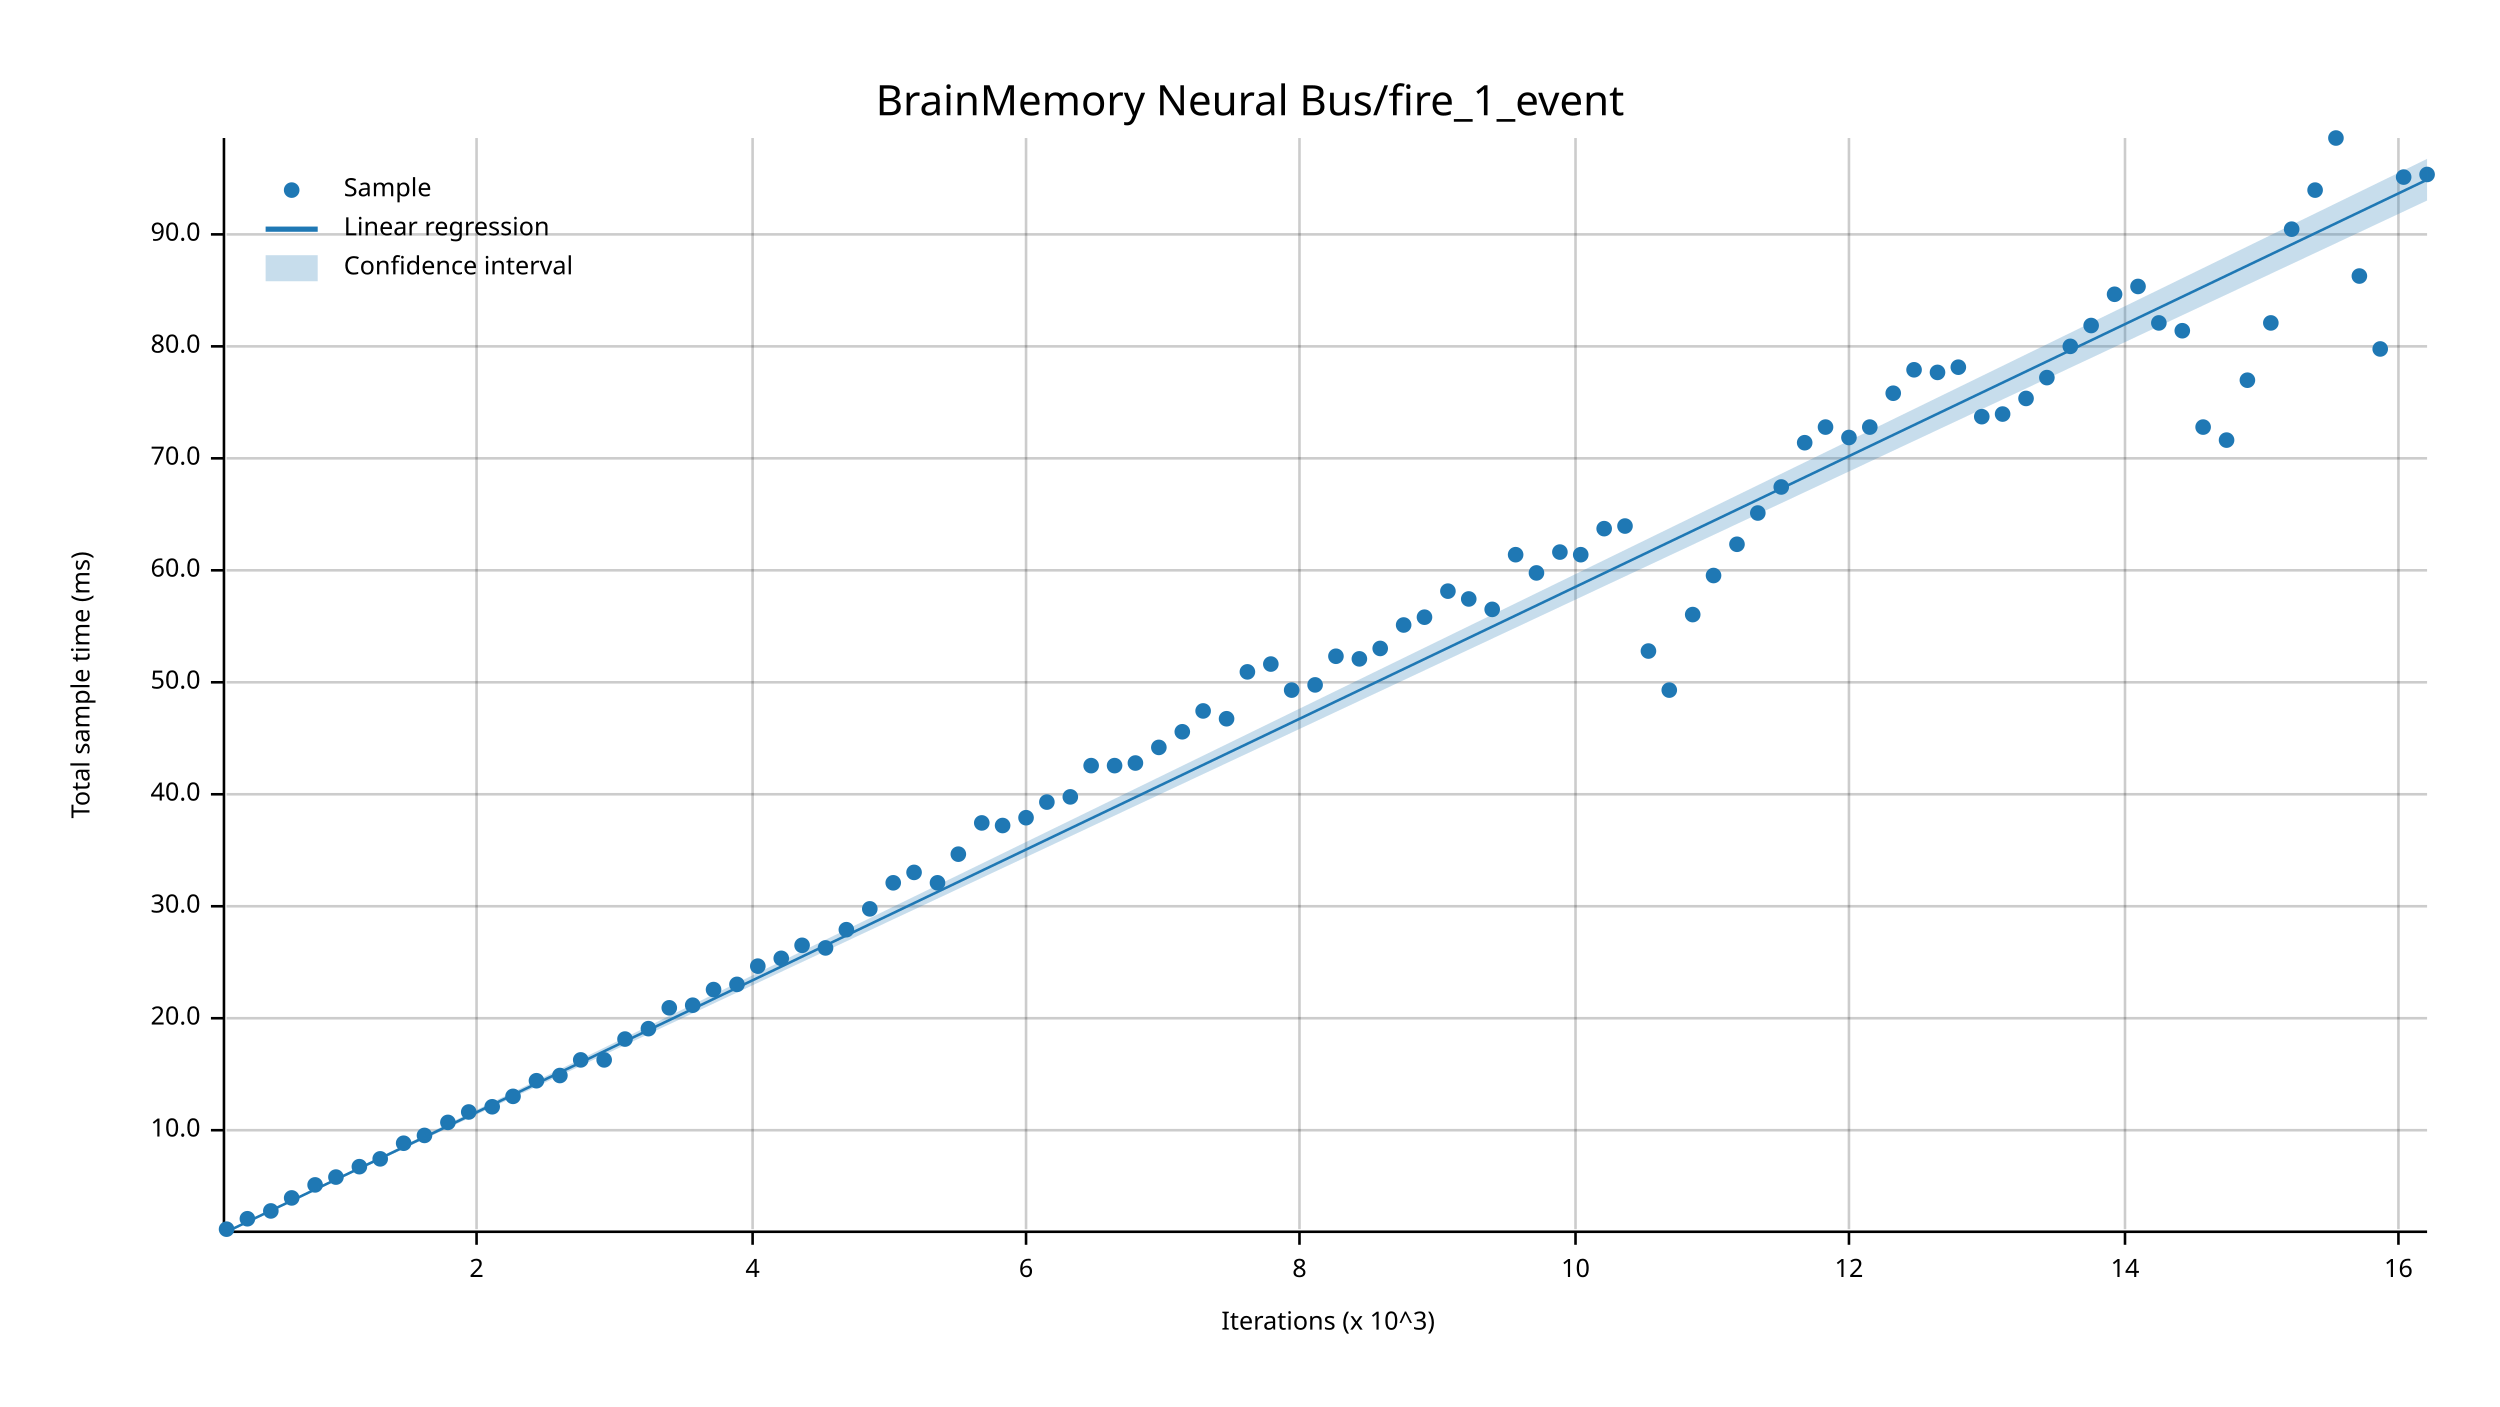
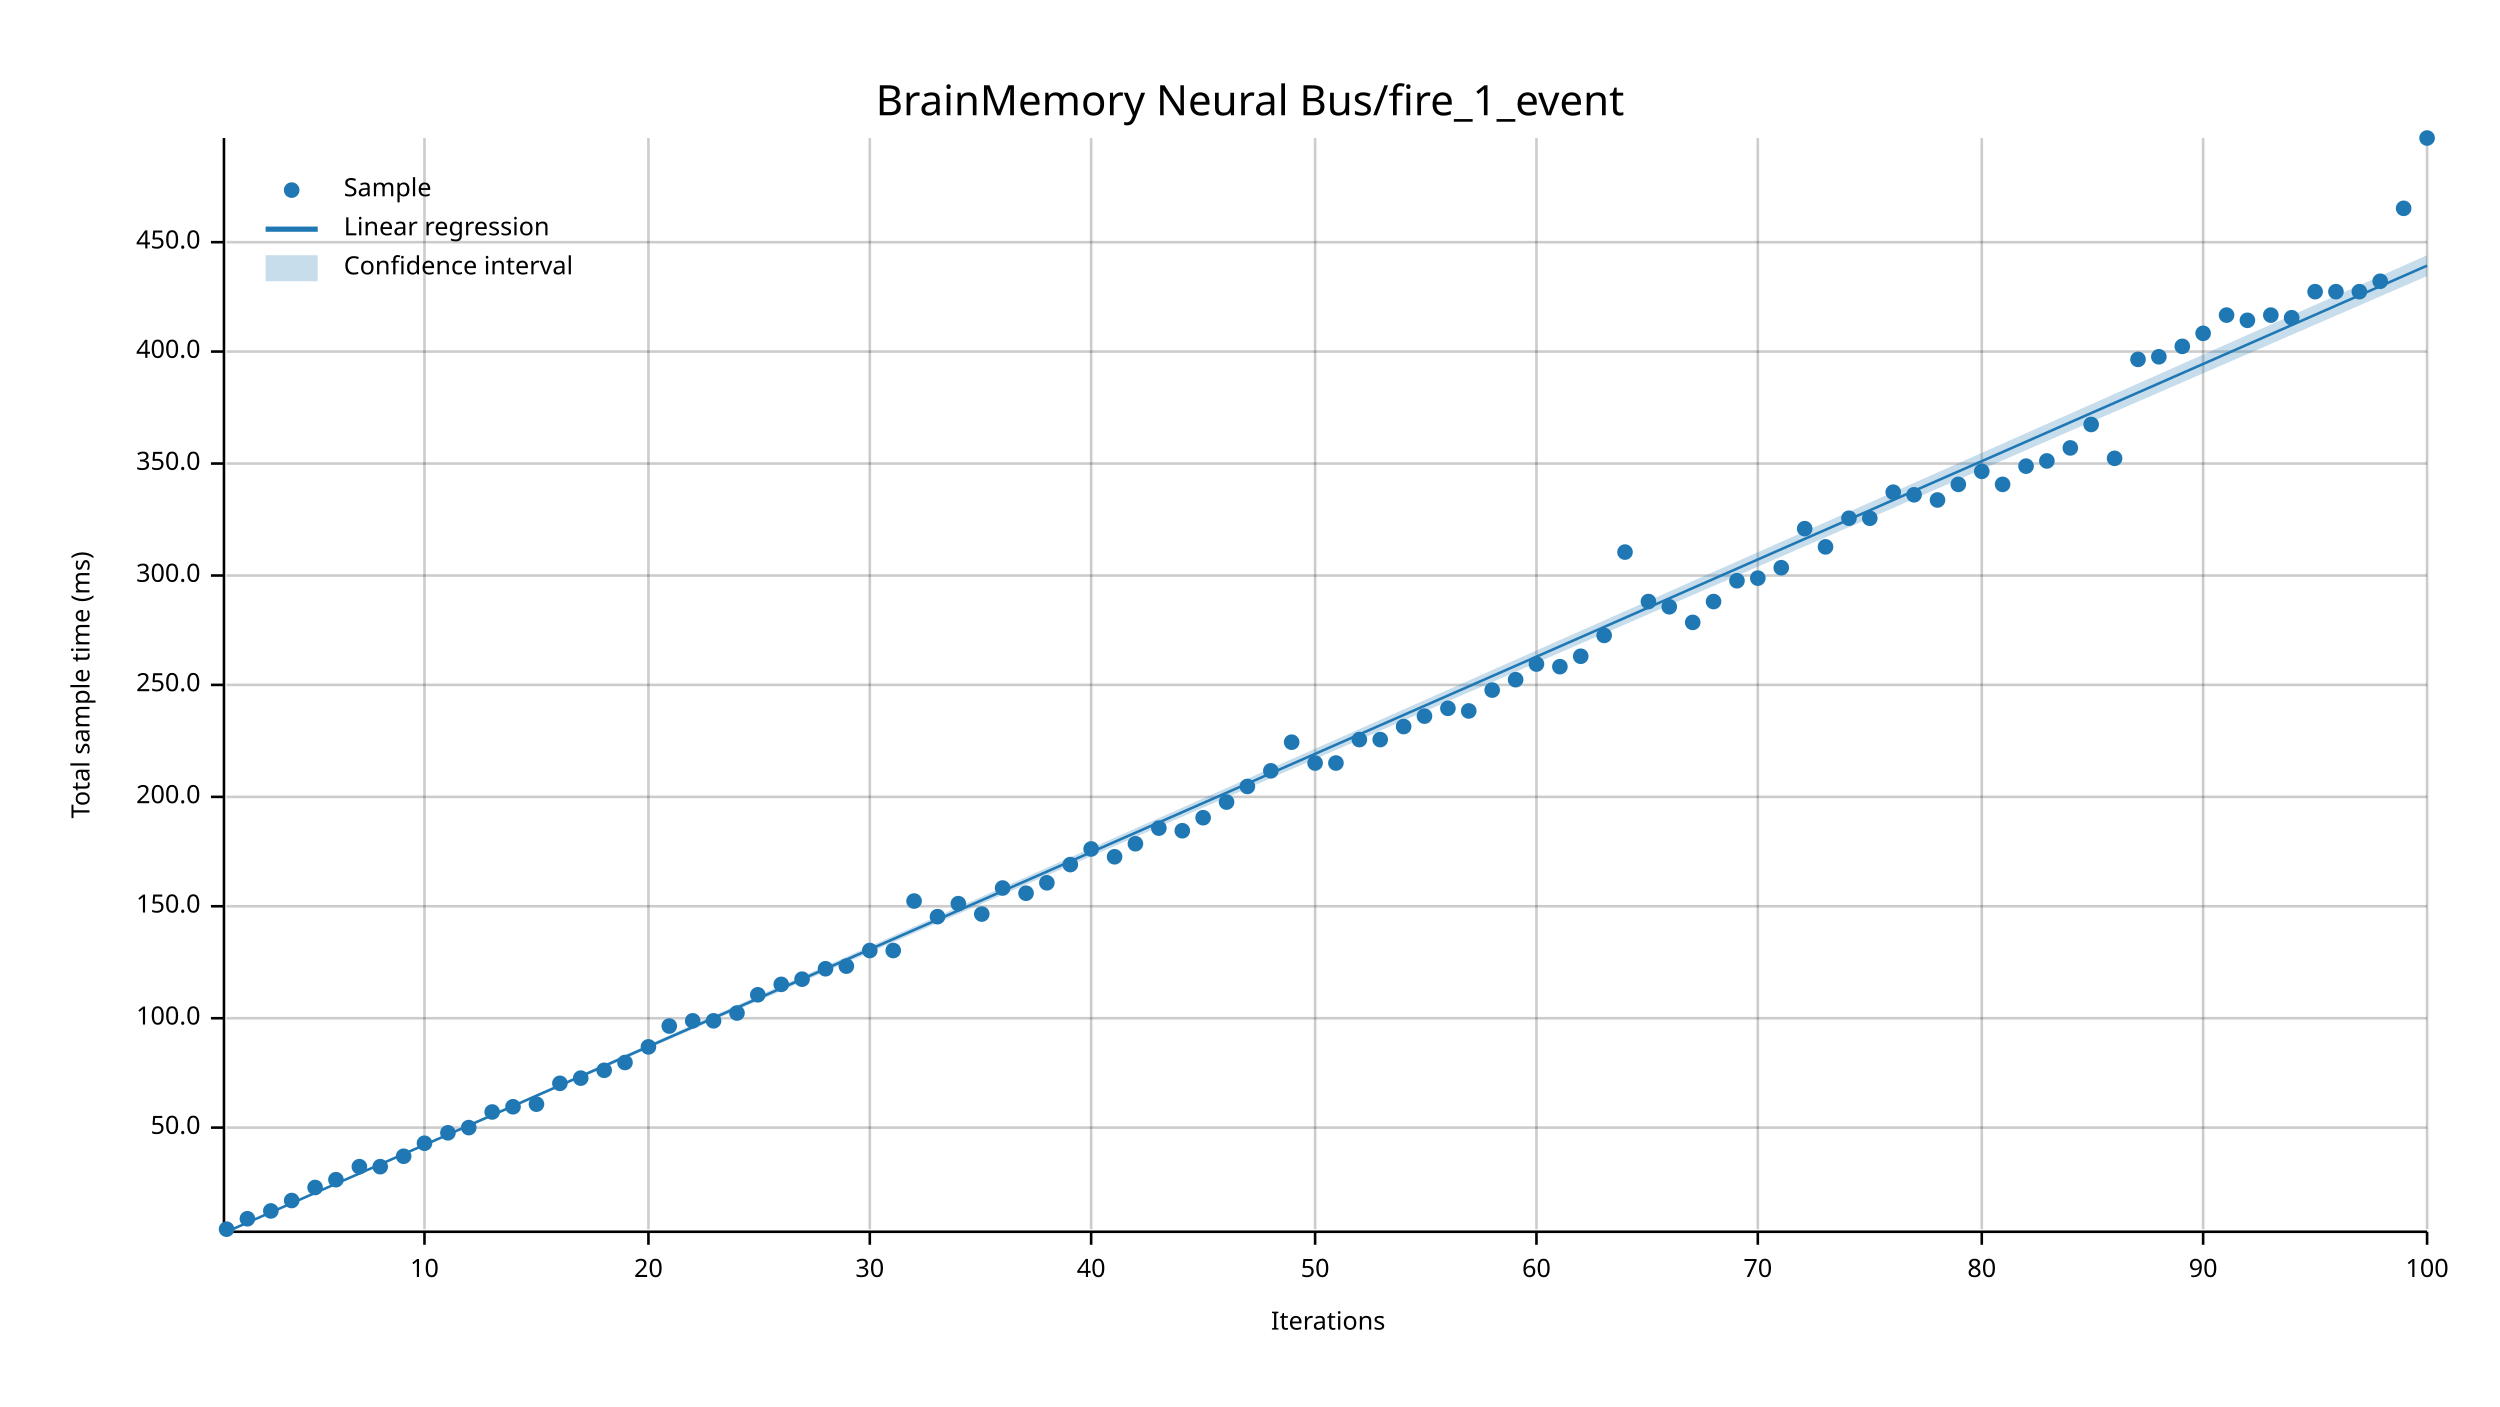
<svg xmlns="http://www.w3.org/2000/svg" width="960" height="540" viewBox="0 0 960 540">
  <text x="480" y="32" dy="0.76em" text-anchor="middle" font-family="sans-serif" font-size="16.129" opacity="1" fill="#000000">
BrainMemory Neural Bus/fire_1_event
</text>
  <text x="27" y="263" dy="0.76em" text-anchor="middle" font-family="sans-serif" font-size="9.677" opacity="1" fill="#000000" transform="rotate(270, 27, 263)">
Total sample time (ms)
</text>
  <text x="510" y="513" dy="-0.5ex" text-anchor="middle" font-family="sans-serif" font-size="9.677" opacity="1" fill="#000000">
- Iterations (x 10^3)
- </text>
-   <line opacity="0.2" stroke="#000000" stroke-width="1" x1="183" y1="472" x2="183" y2="53" />
-   <line opacity="0.2" stroke="#000000" stroke-width="1" x1="289" y1="472" x2="289" y2="53" />
-   <line opacity="0.2" stroke="#000000" stroke-width="1" x1="394" y1="472" x2="394" y2="53" />
-   <line opacity="0.2" stroke="#000000" stroke-width="1" x1="499" y1="472" x2="499" y2="53" />
-   <line opacity="0.2" stroke="#000000" stroke-width="1" x1="605" y1="472" x2="605" y2="53" />
-   <line opacity="0.2" stroke="#000000" stroke-width="1" x1="710" y1="472" x2="710" y2="53" />
-   <line opacity="0.2" stroke="#000000" stroke-width="1" x1="816" y1="472" x2="816" y2="53" />
-   <line opacity="0.2" stroke="#000000" stroke-width="1" x1="921" y1="472" x2="921" y2="53" />
-   <line opacity="0.2" stroke="#000000" stroke-width="1" x1="87" y1="434" x2="932" y2="434" />
+ Iterations
+ </text>
+   <line opacity="0.2" stroke="#000000" stroke-width="1" x1="163" y1="472" x2="163" y2="53" />
+   <line opacity="0.2" stroke="#000000" stroke-width="1" x1="249" y1="472" x2="249" y2="53" />
+   <line opacity="0.2" stroke="#000000" stroke-width="1" x1="334" y1="472" x2="334" y2="53" />
+   <line opacity="0.2" stroke="#000000" stroke-width="1" x1="419" y1="472" x2="419" y2="53" />
+   <line opacity="0.2" stroke="#000000" stroke-width="1" x1="505" y1="472" x2="505" y2="53" />
+   <line opacity="0.2" stroke="#000000" stroke-width="1" x1="590" y1="472" x2="590" y2="53" />
+   <line opacity="0.2" stroke="#000000" stroke-width="1" x1="675" y1="472" x2="675" y2="53" />
+   <line opacity="0.2" stroke="#000000" stroke-width="1" x1="761" y1="472" x2="761" y2="53" />
+   <line opacity="0.2" stroke="#000000" stroke-width="1" x1="846" y1="472" x2="846" y2="53" />
+   <line opacity="0.2" stroke="#000000" stroke-width="1" x1="932" y1="472" x2="932" y2="53" />
+   <line opacity="0.2" stroke="#000000" stroke-width="1" x1="87" y1="433" x2="932" y2="433" />
  <line opacity="0.2" stroke="#000000" stroke-width="1" x1="87" y1="391" x2="932" y2="391" />
  <line opacity="0.2" stroke="#000000" stroke-width="1" x1="87" y1="348" x2="932" y2="348" />
-   <line opacity="0.2" stroke="#000000" stroke-width="1" x1="87" y1="305" x2="932" y2="305" />
-   <line opacity="0.2" stroke="#000000" stroke-width="1" x1="87" y1="262" x2="932" y2="262" />
-   <line opacity="0.2" stroke="#000000" stroke-width="1" x1="87" y1="219" x2="932" y2="219" />
-   <line opacity="0.2" stroke="#000000" stroke-width="1" x1="87" y1="176" x2="932" y2="176" />
-   <line opacity="0.2" stroke="#000000" stroke-width="1" x1="87" y1="133" x2="932" y2="133" />
-   <line opacity="0.2" stroke="#000000" stroke-width="1" x1="87" y1="90" x2="932" y2="90" />
+   <line opacity="0.2" stroke="#000000" stroke-width="1" x1="87" y1="306" x2="932" y2="306" />
+   <line opacity="0.2" stroke="#000000" stroke-width="1" x1="87" y1="263" x2="932" y2="263" />
+   <line opacity="0.2" stroke="#000000" stroke-width="1" x1="87" y1="221" x2="932" y2="221" />
+   <line opacity="0.2" stroke="#000000" stroke-width="1" x1="87" y1="178" x2="932" y2="178" />
+   <line opacity="0.2" stroke="#000000" stroke-width="1" x1="87" y1="135" x2="932" y2="135" />
+   <line opacity="0.2" stroke="#000000" stroke-width="1" x1="87" y1="93" x2="932" y2="93" />
  <polyline fill="none" opacity="1" stroke="#000000" stroke-width="1" points="86,53 86,472 " />
-   <text x="77" y="434" dy="0.5ex" text-anchor="end" font-family="sans-serif" font-size="9.677" opacity="1" fill="#000000">
- 10.0
- </text>
-   <polyline fill="none" opacity="1" stroke="#000000" stroke-width="1" points="81,434 86,434 " />
+   <text x="77" y="433" dy="0.5ex" text-anchor="end" font-family="sans-serif" font-size="9.677" opacity="1" fill="#000000">
+ 50.0
+ </text>
+   <polyline fill="none" opacity="1" stroke="#000000" stroke-width="1" points="81,433 86,433 " />
  <text x="77" y="391" dy="0.5ex" text-anchor="end" font-family="sans-serif" font-size="9.677" opacity="1" fill="#000000">
- 20.0
+ 100.0
</text>
  <polyline fill="none" opacity="1" stroke="#000000" stroke-width="1" points="81,391 86,391 " />
  <text x="77" y="348" dy="0.5ex" text-anchor="end" font-family="sans-serif" font-size="9.677" opacity="1" fill="#000000">
- 30.0
+ 150.0
</text>
  <polyline fill="none" opacity="1" stroke="#000000" stroke-width="1" points="81,348 86,348 " />
-   <text x="77" y="305" dy="0.5ex" text-anchor="end" font-family="sans-serif" font-size="9.677" opacity="1" fill="#000000">
- 40.0
- </text>
-   <polyline fill="none" opacity="1" stroke="#000000" stroke-width="1" points="81,305 86,305 " />
-   <text x="77" y="262" dy="0.5ex" text-anchor="end" font-family="sans-serif" font-size="9.677" opacity="1" fill="#000000">
- 50.0
- </text>
-   <polyline fill="none" opacity="1" stroke="#000000" stroke-width="1" points="81,262 86,262 " />
-   <text x="77" y="219" dy="0.5ex" text-anchor="end" font-family="sans-serif" font-size="9.677" opacity="1" fill="#000000">
- 60.0
- </text>
-   <polyline fill="none" opacity="1" stroke="#000000" stroke-width="1" points="81,219 86,219 " />
-   <text x="77" y="176" dy="0.5ex" text-anchor="end" font-family="sans-serif" font-size="9.677" opacity="1" fill="#000000">
- 70.0
- </text>
-   <polyline fill="none" opacity="1" stroke="#000000" stroke-width="1" points="81,176 86,176 " />
-   <text x="77" y="133" dy="0.5ex" text-anchor="end" font-family="sans-serif" font-size="9.677" opacity="1" fill="#000000">
- 80.0
- </text>
-   <polyline fill="none" opacity="1" stroke="#000000" stroke-width="1" points="81,133 86,133 " />
-   <text x="77" y="90" dy="0.5ex" text-anchor="end" font-family="sans-serif" font-size="9.677" opacity="1" fill="#000000">
- 90.0
- </text>
-   <polyline fill="none" opacity="1" stroke="#000000" stroke-width="1" points="81,90 86,90 " />
+   <text x="77" y="306" dy="0.5ex" text-anchor="end" font-family="sans-serif" font-size="9.677" opacity="1" fill="#000000">
+ 200.0
+ </text>
+   <polyline fill="none" opacity="1" stroke="#000000" stroke-width="1" points="81,306 86,306 " />
+   <text x="77" y="263" dy="0.5ex" text-anchor="end" font-family="sans-serif" font-size="9.677" opacity="1" fill="#000000">
+ 250.0
+ </text>
+   <polyline fill="none" opacity="1" stroke="#000000" stroke-width="1" points="81,263 86,263 " />
+   <text x="77" y="221" dy="0.5ex" text-anchor="end" font-family="sans-serif" font-size="9.677" opacity="1" fill="#000000">
+ 300.0
+ </text>
+   <polyline fill="none" opacity="1" stroke="#000000" stroke-width="1" points="81,221 86,221 " />
+   <text x="77" y="178" dy="0.5ex" text-anchor="end" font-family="sans-serif" font-size="9.677" opacity="1" fill="#000000">
+ 350.0
+ </text>
+   <polyline fill="none" opacity="1" stroke="#000000" stroke-width="1" points="81,178 86,178 " />
+   <text x="77" y="135" dy="0.5ex" text-anchor="end" font-family="sans-serif" font-size="9.677" opacity="1" fill="#000000">
+ 400.0
+ </text>
+   <polyline fill="none" opacity="1" stroke="#000000" stroke-width="1" points="81,135 86,135 " />
+   <text x="77" y="93" dy="0.5ex" text-anchor="end" font-family="sans-serif" font-size="9.677" opacity="1" fill="#000000">
+ 450.0
+ </text>
+   <polyline fill="none" opacity="1" stroke="#000000" stroke-width="1" points="81,93 86,93 " />
  <polyline fill="none" opacity="1" stroke="#000000" stroke-width="1" points="87,473 932,473 " />
-   <text x="183" y="483" dy="0.76em" text-anchor="middle" font-family="sans-serif" font-size="9.677" opacity="1" fill="#000000">
- 2
- </text>
-   <polyline fill="none" opacity="1" stroke="#000000" stroke-width="1" points="183,473 183,478 " />
-   <text x="289" y="483" dy="0.76em" text-anchor="middle" font-family="sans-serif" font-size="9.677" opacity="1" fill="#000000">
- 4
- </text>
-   <polyline fill="none" opacity="1" stroke="#000000" stroke-width="1" points="289,473 289,478 " />
-   <text x="394" y="483" dy="0.76em" text-anchor="middle" font-family="sans-serif" font-size="9.677" opacity="1" fill="#000000">
- 6
- </text>
-   <polyline fill="none" opacity="1" stroke="#000000" stroke-width="1" points="394,473 394,478 " />
-   <text x="499" y="483" dy="0.76em" text-anchor="middle" font-family="sans-serif" font-size="9.677" opacity="1" fill="#000000">
- 8
- </text>
-   <polyline fill="none" opacity="1" stroke="#000000" stroke-width="1" points="499,473 499,478 " />
-   <text x="605" y="483" dy="0.76em" text-anchor="middle" font-family="sans-serif" font-size="9.677" opacity="1" fill="#000000">
+   <text x="163" y="483" dy="0.76em" text-anchor="middle" font-family="sans-serif" font-size="9.677" opacity="1" fill="#000000">
10
</text>
-   <polyline fill="none" opacity="1" stroke="#000000" stroke-width="1" points="605,473 605,478 " />
-   <text x="710" y="483" dy="0.76em" text-anchor="middle" font-family="sans-serif" font-size="9.677" opacity="1" fill="#000000">
- 12
- </text>
-   <polyline fill="none" opacity="1" stroke="#000000" stroke-width="1" points="710,473 710,478 " />
-   <text x="816" y="483" dy="0.76em" text-anchor="middle" font-family="sans-serif" font-size="9.677" opacity="1" fill="#000000">
- 14
- </text>
-   <polyline fill="none" opacity="1" stroke="#000000" stroke-width="1" points="816,473 816,478 " />
-   <text x="921" y="483" dy="0.76em" text-anchor="middle" font-family="sans-serif" font-size="9.677" opacity="1" fill="#000000">
- 16
- </text>
-   <polyline fill="none" opacity="1" stroke="#000000" stroke-width="1" points="921,473 921,478 " />
+   <polyline fill="none" opacity="1" stroke="#000000" stroke-width="1" points="163,473 163,478 " />
+   <text x="249" y="483" dy="0.76em" text-anchor="middle" font-family="sans-serif" font-size="9.677" opacity="1" fill="#000000">
+ 20
+ </text>
+   <polyline fill="none" opacity="1" stroke="#000000" stroke-width="1" points="249,473 249,478 " />
+   <text x="334" y="483" dy="0.76em" text-anchor="middle" font-family="sans-serif" font-size="9.677" opacity="1" fill="#000000">
+ 30
+ </text>
+   <polyline fill="none" opacity="1" stroke="#000000" stroke-width="1" points="334,473 334,478 " />
+   <text x="419" y="483" dy="0.76em" text-anchor="middle" font-family="sans-serif" font-size="9.677" opacity="1" fill="#000000">
+ 40
+ </text>
+   <polyline fill="none" opacity="1" stroke="#000000" stroke-width="1" points="419,473 419,478 " />
+   <text x="505" y="483" dy="0.76em" text-anchor="middle" font-family="sans-serif" font-size="9.677" opacity="1" fill="#000000">
+ 50
+ </text>
+   <polyline fill="none" opacity="1" stroke="#000000" stroke-width="1" points="505,473 505,478 " />
+   <text x="590" y="483" dy="0.76em" text-anchor="middle" font-family="sans-serif" font-size="9.677" opacity="1" fill="#000000">
+ 60
+ </text>
+   <polyline fill="none" opacity="1" stroke="#000000" stroke-width="1" points="590,473 590,478 " />
+   <text x="675" y="483" dy="0.76em" text-anchor="middle" font-family="sans-serif" font-size="9.677" opacity="1" fill="#000000">
+ 70
+ </text>
+   <polyline fill="none" opacity="1" stroke="#000000" stroke-width="1" points="675,473 675,478 " />
+   <text x="761" y="483" dy="0.76em" text-anchor="middle" font-family="sans-serif" font-size="9.677" opacity="1" fill="#000000">
+ 80
+ </text>
+   <polyline fill="none" opacity="1" stroke="#000000" stroke-width="1" points="761,473 761,478 " />
+   <text x="846" y="483" dy="0.76em" text-anchor="middle" font-family="sans-serif" font-size="9.677" opacity="1" fill="#000000">
+ 90
+ </text>
+   <polyline fill="none" opacity="1" stroke="#000000" stroke-width="1" points="846,473 846,478 " />
+   <text x="932" y="483" dy="0.76em" text-anchor="middle" font-family="sans-serif" font-size="9.677" opacity="1" fill="#000000">
+ 100
+ </text>
+   <polyline fill="none" opacity="1" stroke="#000000" stroke-width="1" points="932,473 932,478 " />
  <circle cx="87" cy="472" r="3" opacity="1" fill="#1F78B4" stroke="none" stroke-width="1" />
  <circle cx="95" cy="468" r="3" opacity="1" fill="#1F78B4" stroke="none" stroke-width="1" />
  <circle cx="104" cy="465" r="3" opacity="1" fill="#1F78B4" stroke="none" stroke-width="1" />
-   <circle cx="112" cy="460" r="3" opacity="1" fill="#1F78B4" stroke="none" stroke-width="1" />
-   <circle cx="121" cy="455" r="3" opacity="1" fill="#1F78B4" stroke="none" stroke-width="1" />
-   <circle cx="129" cy="452" r="3" opacity="1" fill="#1F78B4" stroke="none" stroke-width="1" />
+   <circle cx="112" cy="461" r="3" opacity="1" fill="#1F78B4" stroke="none" stroke-width="1" />
+   <circle cx="121" cy="456" r="3" opacity="1" fill="#1F78B4" stroke="none" stroke-width="1" />
+   <circle cx="129" cy="453" r="3" opacity="1" fill="#1F78B4" stroke="none" stroke-width="1" />
  <circle cx="138" cy="448" r="3" opacity="1" fill="#1F78B4" stroke="none" stroke-width="1" />
-   <circle cx="146" cy="445" r="3" opacity="1" fill="#1F78B4" stroke="none" stroke-width="1" />
-   <circle cx="155" cy="439" r="3" opacity="1" fill="#1F78B4" stroke="none" stroke-width="1" />
-   <circle cx="163" cy="436" r="3" opacity="1" fill="#1F78B4" stroke="none" stroke-width="1" />
-   <circle cx="172" cy="431" r="3" opacity="1" fill="#1F78B4" stroke="none" stroke-width="1" />
-   <circle cx="180" cy="427" r="3" opacity="1" fill="#1F78B4" stroke="none" stroke-width="1" />
-   <circle cx="189" cy="425" r="3" opacity="1" fill="#1F78B4" stroke="none" stroke-width="1" />
-   <circle cx="197" cy="421" r="3" opacity="1" fill="#1F78B4" stroke="none" stroke-width="1" />
-   <circle cx="206" cy="415" r="3" opacity="1" fill="#1F78B4" stroke="none" stroke-width="1" />
-   <circle cx="215" cy="413" r="3" opacity="1" fill="#1F78B4" stroke="none" stroke-width="1" />
-   <circle cx="223" cy="407" r="3" opacity="1" fill="#1F78B4" stroke="none" stroke-width="1" />
-   <circle cx="232" cy="407" r="3" opacity="1" fill="#1F78B4" stroke="none" stroke-width="1" />
-   <circle cx="240" cy="399" r="3" opacity="1" fill="#1F78B4" stroke="none" stroke-width="1" />
-   <circle cx="249" cy="395" r="3" opacity="1" fill="#1F78B4" stroke="none" stroke-width="1" />
-   <circle cx="257" cy="387" r="3" opacity="1" fill="#1F78B4" stroke="none" stroke-width="1" />
-   <circle cx="266" cy="386" r="3" opacity="1" fill="#1F78B4" stroke="none" stroke-width="1" />
-   <circle cx="274" cy="380" r="3" opacity="1" fill="#1F78B4" stroke="none" stroke-width="1" />
-   <circle cx="283" cy="378" r="3" opacity="1" fill="#1F78B4" stroke="none" stroke-width="1" />
-   <circle cx="291" cy="371" r="3" opacity="1" fill="#1F78B4" stroke="none" stroke-width="1" />
-   <circle cx="300" cy="368" r="3" opacity="1" fill="#1F78B4" stroke="none" stroke-width="1" />
-   <circle cx="308" cy="363" r="3" opacity="1" fill="#1F78B4" stroke="none" stroke-width="1" />
-   <circle cx="317" cy="364" r="3" opacity="1" fill="#1F78B4" stroke="none" stroke-width="1" />
-   <circle cx="325" cy="357" r="3" opacity="1" fill="#1F78B4" stroke="none" stroke-width="1" />
-   <circle cx="334" cy="349" r="3" opacity="1" fill="#1F78B4" stroke="none" stroke-width="1" />
-   <circle cx="343" cy="339" r="3" opacity="1" fill="#1F78B4" stroke="none" stroke-width="1" />
-   <circle cx="351" cy="335" r="3" opacity="1" fill="#1F78B4" stroke="none" stroke-width="1" />
-   <circle cx="360" cy="339" r="3" opacity="1" fill="#1F78B4" stroke="none" stroke-width="1" />
-   <circle cx="368" cy="328" r="3" opacity="1" fill="#1F78B4" stroke="none" stroke-width="1" />
-   <circle cx="377" cy="316" r="3" opacity="1" fill="#1F78B4" stroke="none" stroke-width="1" />
-   <circle cx="385" cy="317" r="3" opacity="1" fill="#1F78B4" stroke="none" stroke-width="1" />
-   <circle cx="394" cy="314" r="3" opacity="1" fill="#1F78B4" stroke="none" stroke-width="1" />
-   <circle cx="402" cy="308" r="3" opacity="1" fill="#1F78B4" stroke="none" stroke-width="1" />
-   <circle cx="411" cy="306" r="3" opacity="1" fill="#1F78B4" stroke="none" stroke-width="1" />
-   <circle cx="419" cy="294" r="3" opacity="1" fill="#1F78B4" stroke="none" stroke-width="1" />
-   <circle cx="428" cy="294" r="3" opacity="1" fill="#1F78B4" stroke="none" stroke-width="1" />
-   <circle cx="436" cy="293" r="3" opacity="1" fill="#1F78B4" stroke="none" stroke-width="1" />
-   <circle cx="445" cy="287" r="3" opacity="1" fill="#1F78B4" stroke="none" stroke-width="1" />
-   <circle cx="454" cy="281" r="3" opacity="1" fill="#1F78B4" stroke="none" stroke-width="1" />
-   <circle cx="462" cy="273" r="3" opacity="1" fill="#1F78B4" stroke="none" stroke-width="1" />
-   <circle cx="471" cy="276" r="3" opacity="1" fill="#1F78B4" stroke="none" stroke-width="1" />
-   <circle cx="479" cy="258" r="3" opacity="1" fill="#1F78B4" stroke="none" stroke-width="1" />
-   <circle cx="488" cy="255" r="3" opacity="1" fill="#1F78B4" stroke="none" stroke-width="1" />
-   <circle cx="496" cy="265" r="3" opacity="1" fill="#1F78B4" stroke="none" stroke-width="1" />
-   <circle cx="505" cy="263" r="3" opacity="1" fill="#1F78B4" stroke="none" stroke-width="1" />
-   <circle cx="513" cy="252" r="3" opacity="1" fill="#1F78B4" stroke="none" stroke-width="1" />
-   <circle cx="522" cy="253" r="3" opacity="1" fill="#1F78B4" stroke="none" stroke-width="1" />
-   <circle cx="530" cy="249" r="3" opacity="1" fill="#1F78B4" stroke="none" stroke-width="1" />
-   <circle cx="539" cy="240" r="3" opacity="1" fill="#1F78B4" stroke="none" stroke-width="1" />
-   <circle cx="547" cy="237" r="3" opacity="1" fill="#1F78B4" stroke="none" stroke-width="1" />
-   <circle cx="556" cy="227" r="3" opacity="1" fill="#1F78B4" stroke="none" stroke-width="1" />
-   <circle cx="564" cy="230" r="3" opacity="1" fill="#1F78B4" stroke="none" stroke-width="1" />
-   <circle cx="573" cy="234" r="3" opacity="1" fill="#1F78B4" stroke="none" stroke-width="1" />
-   <circle cx="582" cy="213" r="3" opacity="1" fill="#1F78B4" stroke="none" stroke-width="1" />
-   <circle cx="590" cy="220" r="3" opacity="1" fill="#1F78B4" stroke="none" stroke-width="1" />
-   <circle cx="599" cy="212" r="3" opacity="1" fill="#1F78B4" stroke="none" stroke-width="1" />
-   <circle cx="607" cy="213" r="3" opacity="1" fill="#1F78B4" stroke="none" stroke-width="1" />
-   <circle cx="616" cy="203" r="3" opacity="1" fill="#1F78B4" stroke="none" stroke-width="1" />
-   <circle cx="624" cy="202" r="3" opacity="1" fill="#1F78B4" stroke="none" stroke-width="1" />
-   <circle cx="633" cy="250" r="3" opacity="1" fill="#1F78B4" stroke="none" stroke-width="1" />
-   <circle cx="641" cy="265" r="3" opacity="1" fill="#1F78B4" stroke="none" stroke-width="1" />
-   <circle cx="650" cy="236" r="3" opacity="1" fill="#1F78B4" stroke="none" stroke-width="1" />
-   <circle cx="658" cy="221" r="3" opacity="1" fill="#1F78B4" stroke="none" stroke-width="1" />
-   <circle cx="667" cy="209" r="3" opacity="1" fill="#1F78B4" stroke="none" stroke-width="1" />
-   <circle cx="675" cy="197" r="3" opacity="1" fill="#1F78B4" stroke="none" stroke-width="1" />
-   <circle cx="684" cy="187" r="3" opacity="1" fill="#1F78B4" stroke="none" stroke-width="1" />
-   <circle cx="693" cy="170" r="3" opacity="1" fill="#1F78B4" stroke="none" stroke-width="1" />
-   <circle cx="701" cy="164" r="3" opacity="1" fill="#1F78B4" stroke="none" stroke-width="1" />
-   <circle cx="710" cy="168" r="3" opacity="1" fill="#1F78B4" stroke="none" stroke-width="1" />
-   <circle cx="718" cy="164" r="3" opacity="1" fill="#1F78B4" stroke="none" stroke-width="1" />
-   <circle cx="727" cy="151" r="3" opacity="1" fill="#1F78B4" stroke="none" stroke-width="1" />
-   <circle cx="735" cy="142" r="3" opacity="1" fill="#1F78B4" stroke="none" stroke-width="1" />
-   <circle cx="744" cy="143" r="3" opacity="1" fill="#1F78B4" stroke="none" stroke-width="1" />
-   <circle cx="752" cy="141" r="3" opacity="1" fill="#1F78B4" stroke="none" stroke-width="1" />
-   <circle cx="761" cy="160" r="3" opacity="1" fill="#1F78B4" stroke="none" stroke-width="1" />
-   <circle cx="769" cy="159" r="3" opacity="1" fill="#1F78B4" stroke="none" stroke-width="1" />
-   <circle cx="778" cy="153" r="3" opacity="1" fill="#1F78B4" stroke="none" stroke-width="1" />
-   <circle cx="786" cy="145" r="3" opacity="1" fill="#1F78B4" stroke="none" stroke-width="1" />
-   <circle cx="795" cy="133" r="3" opacity="1" fill="#1F78B4" stroke="none" stroke-width="1" />
-   <circle cx="803" cy="125" r="3" opacity="1" fill="#1F78B4" stroke="none" stroke-width="1" />
-   <circle cx="812" cy="113" r="3" opacity="1" fill="#1F78B4" stroke="none" stroke-width="1" />
-   <circle cx="821" cy="110" r="3" opacity="1" fill="#1F78B4" stroke="none" stroke-width="1" />
-   <circle cx="829" cy="124" r="3" opacity="1" fill="#1F78B4" stroke="none" stroke-width="1" />
-   <circle cx="838" cy="127" r="3" opacity="1" fill="#1F78B4" stroke="none" stroke-width="1" />
-   <circle cx="846" cy="164" r="3" opacity="1" fill="#1F78B4" stroke="none" stroke-width="1" />
-   <circle cx="855" cy="169" r="3" opacity="1" fill="#1F78B4" stroke="none" stroke-width="1" />
-   <circle cx="863" cy="146" r="3" opacity="1" fill="#1F78B4" stroke="none" stroke-width="1" />
-   <circle cx="872" cy="124" r="3" opacity="1" fill="#1F78B4" stroke="none" stroke-width="1" />
-   <circle cx="880" cy="88" r="3" opacity="1" fill="#1F78B4" stroke="none" stroke-width="1" />
-   <circle cx="889" cy="73" r="3" opacity="1" fill="#1F78B4" stroke="none" stroke-width="1" />
-   <circle cx="897" cy="53" r="3" opacity="1" fill="#1F78B4" stroke="none" stroke-width="1" />
-   <circle cx="906" cy="106" r="3" opacity="1" fill="#1F78B4" stroke="none" stroke-width="1" />
-   <circle cx="914" cy="134" r="3" opacity="1" fill="#1F78B4" stroke="none" stroke-width="1" />
-   <circle cx="923" cy="68" r="3" opacity="1" fill="#1F78B4" stroke="none" stroke-width="1" />
-   <circle cx="932" cy="67" r="3" opacity="1" fill="#1F78B4" stroke="none" stroke-width="1" />
-   <polyline fill="none" opacity="1" stroke="#1F78B4" stroke-width="1" points="87,473 932,69 " />
-   <polygon opacity="0.25" fill="#1F78B4" points="87,473 932,77 932,61 " />
+   <circle cx="146" cy="448" r="3" opacity="1" fill="#1F78B4" stroke="none" stroke-width="1" />
+   <circle cx="155" cy="444" r="3" opacity="1" fill="#1F78B4" stroke="none" stroke-width="1" />
+   <circle cx="163" cy="439" r="3" opacity="1" fill="#1F78B4" stroke="none" stroke-width="1" />
+   <circle cx="172" cy="435" r="3" opacity="1" fill="#1F78B4" stroke="none" stroke-width="1" />
+   <circle cx="180" cy="433" r="3" opacity="1" fill="#1F78B4" stroke="none" stroke-width="1" />
+   <circle cx="189" cy="427" r="3" opacity="1" fill="#1F78B4" stroke="none" stroke-width="1" />
+   <circle cx="197" cy="425" r="3" opacity="1" fill="#1F78B4" stroke="none" stroke-width="1" />
+   <circle cx="206" cy="424" r="3" opacity="1" fill="#1F78B4" stroke="none" stroke-width="1" />
+   <circle cx="215" cy="416" r="3" opacity="1" fill="#1F78B4" stroke="none" stroke-width="1" />
+   <circle cx="223" cy="414" r="3" opacity="1" fill="#1F78B4" stroke="none" stroke-width="1" />
+   <circle cx="232" cy="411" r="3" opacity="1" fill="#1F78B4" stroke="none" stroke-width="1" />
+   <circle cx="240" cy="408" r="3" opacity="1" fill="#1F78B4" stroke="none" stroke-width="1" />
+   <circle cx="249" cy="402" r="3" opacity="1" fill="#1F78B4" stroke="none" stroke-width="1" />
+   <circle cx="257" cy="394" r="3" opacity="1" fill="#1F78B4" stroke="none" stroke-width="1" />
+   <circle cx="266" cy="392" r="3" opacity="1" fill="#1F78B4" stroke="none" stroke-width="1" />
+   <circle cx="274" cy="392" r="3" opacity="1" fill="#1F78B4" stroke="none" stroke-width="1" />
+   <circle cx="283" cy="389" r="3" opacity="1" fill="#1F78B4" stroke="none" stroke-width="1" />
+   <circle cx="291" cy="382" r="3" opacity="1" fill="#1F78B4" stroke="none" stroke-width="1" />
+   <circle cx="300" cy="378" r="3" opacity="1" fill="#1F78B4" stroke="none" stroke-width="1" />
+   <circle cx="308" cy="376" r="3" opacity="1" fill="#1F78B4" stroke="none" stroke-width="1" />
+   <circle cx="317" cy="372" r="3" opacity="1" fill="#1F78B4" stroke="none" stroke-width="1" />
+   <circle cx="325" cy="371" r="3" opacity="1" fill="#1F78B4" stroke="none" stroke-width="1" />
+   <circle cx="334" cy="365" r="3" opacity="1" fill="#1F78B4" stroke="none" stroke-width="1" />
+   <circle cx="343" cy="365" r="3" opacity="1" fill="#1F78B4" stroke="none" stroke-width="1" />
+   <circle cx="351" cy="346" r="3" opacity="1" fill="#1F78B4" stroke="none" stroke-width="1" />
+   <circle cx="360" cy="352" r="3" opacity="1" fill="#1F78B4" stroke="none" stroke-width="1" />
+   <circle cx="368" cy="347" r="3" opacity="1" fill="#1F78B4" stroke="none" stroke-width="1" />
+   <circle cx="377" cy="351" r="3" opacity="1" fill="#1F78B4" stroke="none" stroke-width="1" />
+   <circle cx="385" cy="341" r="3" opacity="1" fill="#1F78B4" stroke="none" stroke-width="1" />
+   <circle cx="394" cy="343" r="3" opacity="1" fill="#1F78B4" stroke="none" stroke-width="1" />
+   <circle cx="402" cy="339" r="3" opacity="1" fill="#1F78B4" stroke="none" stroke-width="1" />
+   <circle cx="411" cy="332" r="3" opacity="1" fill="#1F78B4" stroke="none" stroke-width="1" />
+   <circle cx="419" cy="326" r="3" opacity="1" fill="#1F78B4" stroke="none" stroke-width="1" />
+   <circle cx="428" cy="329" r="3" opacity="1" fill="#1F78B4" stroke="none" stroke-width="1" />
+   <circle cx="436" cy="324" r="3" opacity="1" fill="#1F78B4" stroke="none" stroke-width="1" />
+   <circle cx="445" cy="318" r="3" opacity="1" fill="#1F78B4" stroke="none" stroke-width="1" />
+   <circle cx="454" cy="319" r="3" opacity="1" fill="#1F78B4" stroke="none" stroke-width="1" />
+   <circle cx="462" cy="314" r="3" opacity="1" fill="#1F78B4" stroke="none" stroke-width="1" />
+   <circle cx="471" cy="308" r="3" opacity="1" fill="#1F78B4" stroke="none" stroke-width="1" />
+   <circle cx="479" cy="302" r="3" opacity="1" fill="#1F78B4" stroke="none" stroke-width="1" />
+   <circle cx="488" cy="296" r="3" opacity="1" fill="#1F78B4" stroke="none" stroke-width="1" />
+   <circle cx="496" cy="285" r="3" opacity="1" fill="#1F78B4" stroke="none" stroke-width="1" />
+   <circle cx="505" cy="293" r="3" opacity="1" fill="#1F78B4" stroke="none" stroke-width="1" />
+   <circle cx="513" cy="293" r="3" opacity="1" fill="#1F78B4" stroke="none" stroke-width="1" />
+   <circle cx="522" cy="284" r="3" opacity="1" fill="#1F78B4" stroke="none" stroke-width="1" />
+   <circle cx="530" cy="284" r="3" opacity="1" fill="#1F78B4" stroke="none" stroke-width="1" />
+   <circle cx="539" cy="279" r="3" opacity="1" fill="#1F78B4" stroke="none" stroke-width="1" />
+   <circle cx="547" cy="275" r="3" opacity="1" fill="#1F78B4" stroke="none" stroke-width="1" />
+   <circle cx="556" cy="272" r="3" opacity="1" fill="#1F78B4" stroke="none" stroke-width="1" />
+   <circle cx="564" cy="273" r="3" opacity="1" fill="#1F78B4" stroke="none" stroke-width="1" />
+   <circle cx="573" cy="265" r="3" opacity="1" fill="#1F78B4" stroke="none" stroke-width="1" />
+   <circle cx="582" cy="261" r="3" opacity="1" fill="#1F78B4" stroke="none" stroke-width="1" />
+   <circle cx="590" cy="255" r="3" opacity="1" fill="#1F78B4" stroke="none" stroke-width="1" />
+   <circle cx="599" cy="256" r="3" opacity="1" fill="#1F78B4" stroke="none" stroke-width="1" />
+   <circle cx="607" cy="252" r="3" opacity="1" fill="#1F78B4" stroke="none" stroke-width="1" />
+   <circle cx="616" cy="244" r="3" opacity="1" fill="#1F78B4" stroke="none" stroke-width="1" />
+   <circle cx="624" cy="212" r="3" opacity="1" fill="#1F78B4" stroke="none" stroke-width="1" />
+   <circle cx="633" cy="231" r="3" opacity="1" fill="#1F78B4" stroke="none" stroke-width="1" />
+   <circle cx="641" cy="233" r="3" opacity="1" fill="#1F78B4" stroke="none" stroke-width="1" />
+   <circle cx="650" cy="239" r="3" opacity="1" fill="#1F78B4" stroke="none" stroke-width="1" />
+   <circle cx="658" cy="231" r="3" opacity="1" fill="#1F78B4" stroke="none" stroke-width="1" />
+   <circle cx="667" cy="223" r="3" opacity="1" fill="#1F78B4" stroke="none" stroke-width="1" />
+   <circle cx="675" cy="222" r="3" opacity="1" fill="#1F78B4" stroke="none" stroke-width="1" />
+   <circle cx="684" cy="218" r="3" opacity="1" fill="#1F78B4" stroke="none" stroke-width="1" />
+   <circle cx="693" cy="203" r="3" opacity="1" fill="#1F78B4" stroke="none" stroke-width="1" />
+   <circle cx="701" cy="210" r="3" opacity="1" fill="#1F78B4" stroke="none" stroke-width="1" />
+   <circle cx="710" cy="199" r="3" opacity="1" fill="#1F78B4" stroke="none" stroke-width="1" />
+   <circle cx="718" cy="199" r="3" opacity="1" fill="#1F78B4" stroke="none" stroke-width="1" />
+   <circle cx="727" cy="189" r="3" opacity="1" fill="#1F78B4" stroke="none" stroke-width="1" />
+   <circle cx="735" cy="190" r="3" opacity="1" fill="#1F78B4" stroke="none" stroke-width="1" />
+   <circle cx="744" cy="192" r="3" opacity="1" fill="#1F78B4" stroke="none" stroke-width="1" />
+   <circle cx="752" cy="186" r="3" opacity="1" fill="#1F78B4" stroke="none" stroke-width="1" />
+   <circle cx="761" cy="181" r="3" opacity="1" fill="#1F78B4" stroke="none" stroke-width="1" />
+   <circle cx="769" cy="186" r="3" opacity="1" fill="#1F78B4" stroke="none" stroke-width="1" />
+   <circle cx="778" cy="179" r="3" opacity="1" fill="#1F78B4" stroke="none" stroke-width="1" />
+   <circle cx="786" cy="177" r="3" opacity="1" fill="#1F78B4" stroke="none" stroke-width="1" />
+   <circle cx="795" cy="172" r="3" opacity="1" fill="#1F78B4" stroke="none" stroke-width="1" />
+   <circle cx="803" cy="163" r="3" opacity="1" fill="#1F78B4" stroke="none" stroke-width="1" />
+   <circle cx="812" cy="176" r="3" opacity="1" fill="#1F78B4" stroke="none" stroke-width="1" />
+   <circle cx="821" cy="138" r="3" opacity="1" fill="#1F78B4" stroke="none" stroke-width="1" />
+   <circle cx="829" cy="137" r="3" opacity="1" fill="#1F78B4" stroke="none" stroke-width="1" />
+   <circle cx="838" cy="133" r="3" opacity="1" fill="#1F78B4" stroke="none" stroke-width="1" />
+   <circle cx="846" cy="128" r="3" opacity="1" fill="#1F78B4" stroke="none" stroke-width="1" />
+   <circle cx="855" cy="121" r="3" opacity="1" fill="#1F78B4" stroke="none" stroke-width="1" />
+   <circle cx="863" cy="123" r="3" opacity="1" fill="#1F78B4" stroke="none" stroke-width="1" />
+   <circle cx="872" cy="121" r="3" opacity="1" fill="#1F78B4" stroke="none" stroke-width="1" />
+   <circle cx="880" cy="122" r="3" opacity="1" fill="#1F78B4" stroke="none" stroke-width="1" />
+   <circle cx="889" cy="112" r="3" opacity="1" fill="#1F78B4" stroke="none" stroke-width="1" />
+   <circle cx="897" cy="112" r="3" opacity="1" fill="#1F78B4" stroke="none" stroke-width="1" />
+   <circle cx="906" cy="112" r="3" opacity="1" fill="#1F78B4" stroke="none" stroke-width="1" />
+   <circle cx="914" cy="108" r="3" opacity="1" fill="#1F78B4" stroke="none" stroke-width="1" />
+   <circle cx="923" cy="80" r="3" opacity="1" fill="#1F78B4" stroke="none" stroke-width="1" />
+   <circle cx="932" cy="53" r="3" opacity="1" fill="#1F78B4" stroke="none" stroke-width="1" />
+   <polyline fill="none" opacity="1" stroke="#1F78B4" stroke-width="1" points="87,473 932,102 " />
+   <polygon opacity="0.25" fill="#1F78B4" points="87,473 932,106 932,98 " />
  <text x="132" y="68" dy="0.76em" text-anchor="start" font-family="sans-serif" font-size="9.677" opacity="1" fill="#000000">
Sample
</text>
  <text x="132" y="83" dy="0.76em" text-anchor="start" font-family="sans-serif" font-size="9.677" opacity="1" fill="#000000">
Linear regression
</text>
  <text x="132" y="98" dy="0.76em" text-anchor="start" font-family="sans-serif" font-size="9.677" opacity="1" fill="#000000">
Confidence interval
</text>
  <circle cx="112" cy="73" r="3" opacity="1" fill="#1F78B4" stroke="none" stroke-width="1" />
  <polyline fill="none" opacity="1" stroke="#1F78B4" stroke-width="2" points="102,88 122,88 " />
  <rect x="102" y="98" width="20" height="10" opacity="0.25" fill="#1F78B4" stroke="none" />
</svg>
